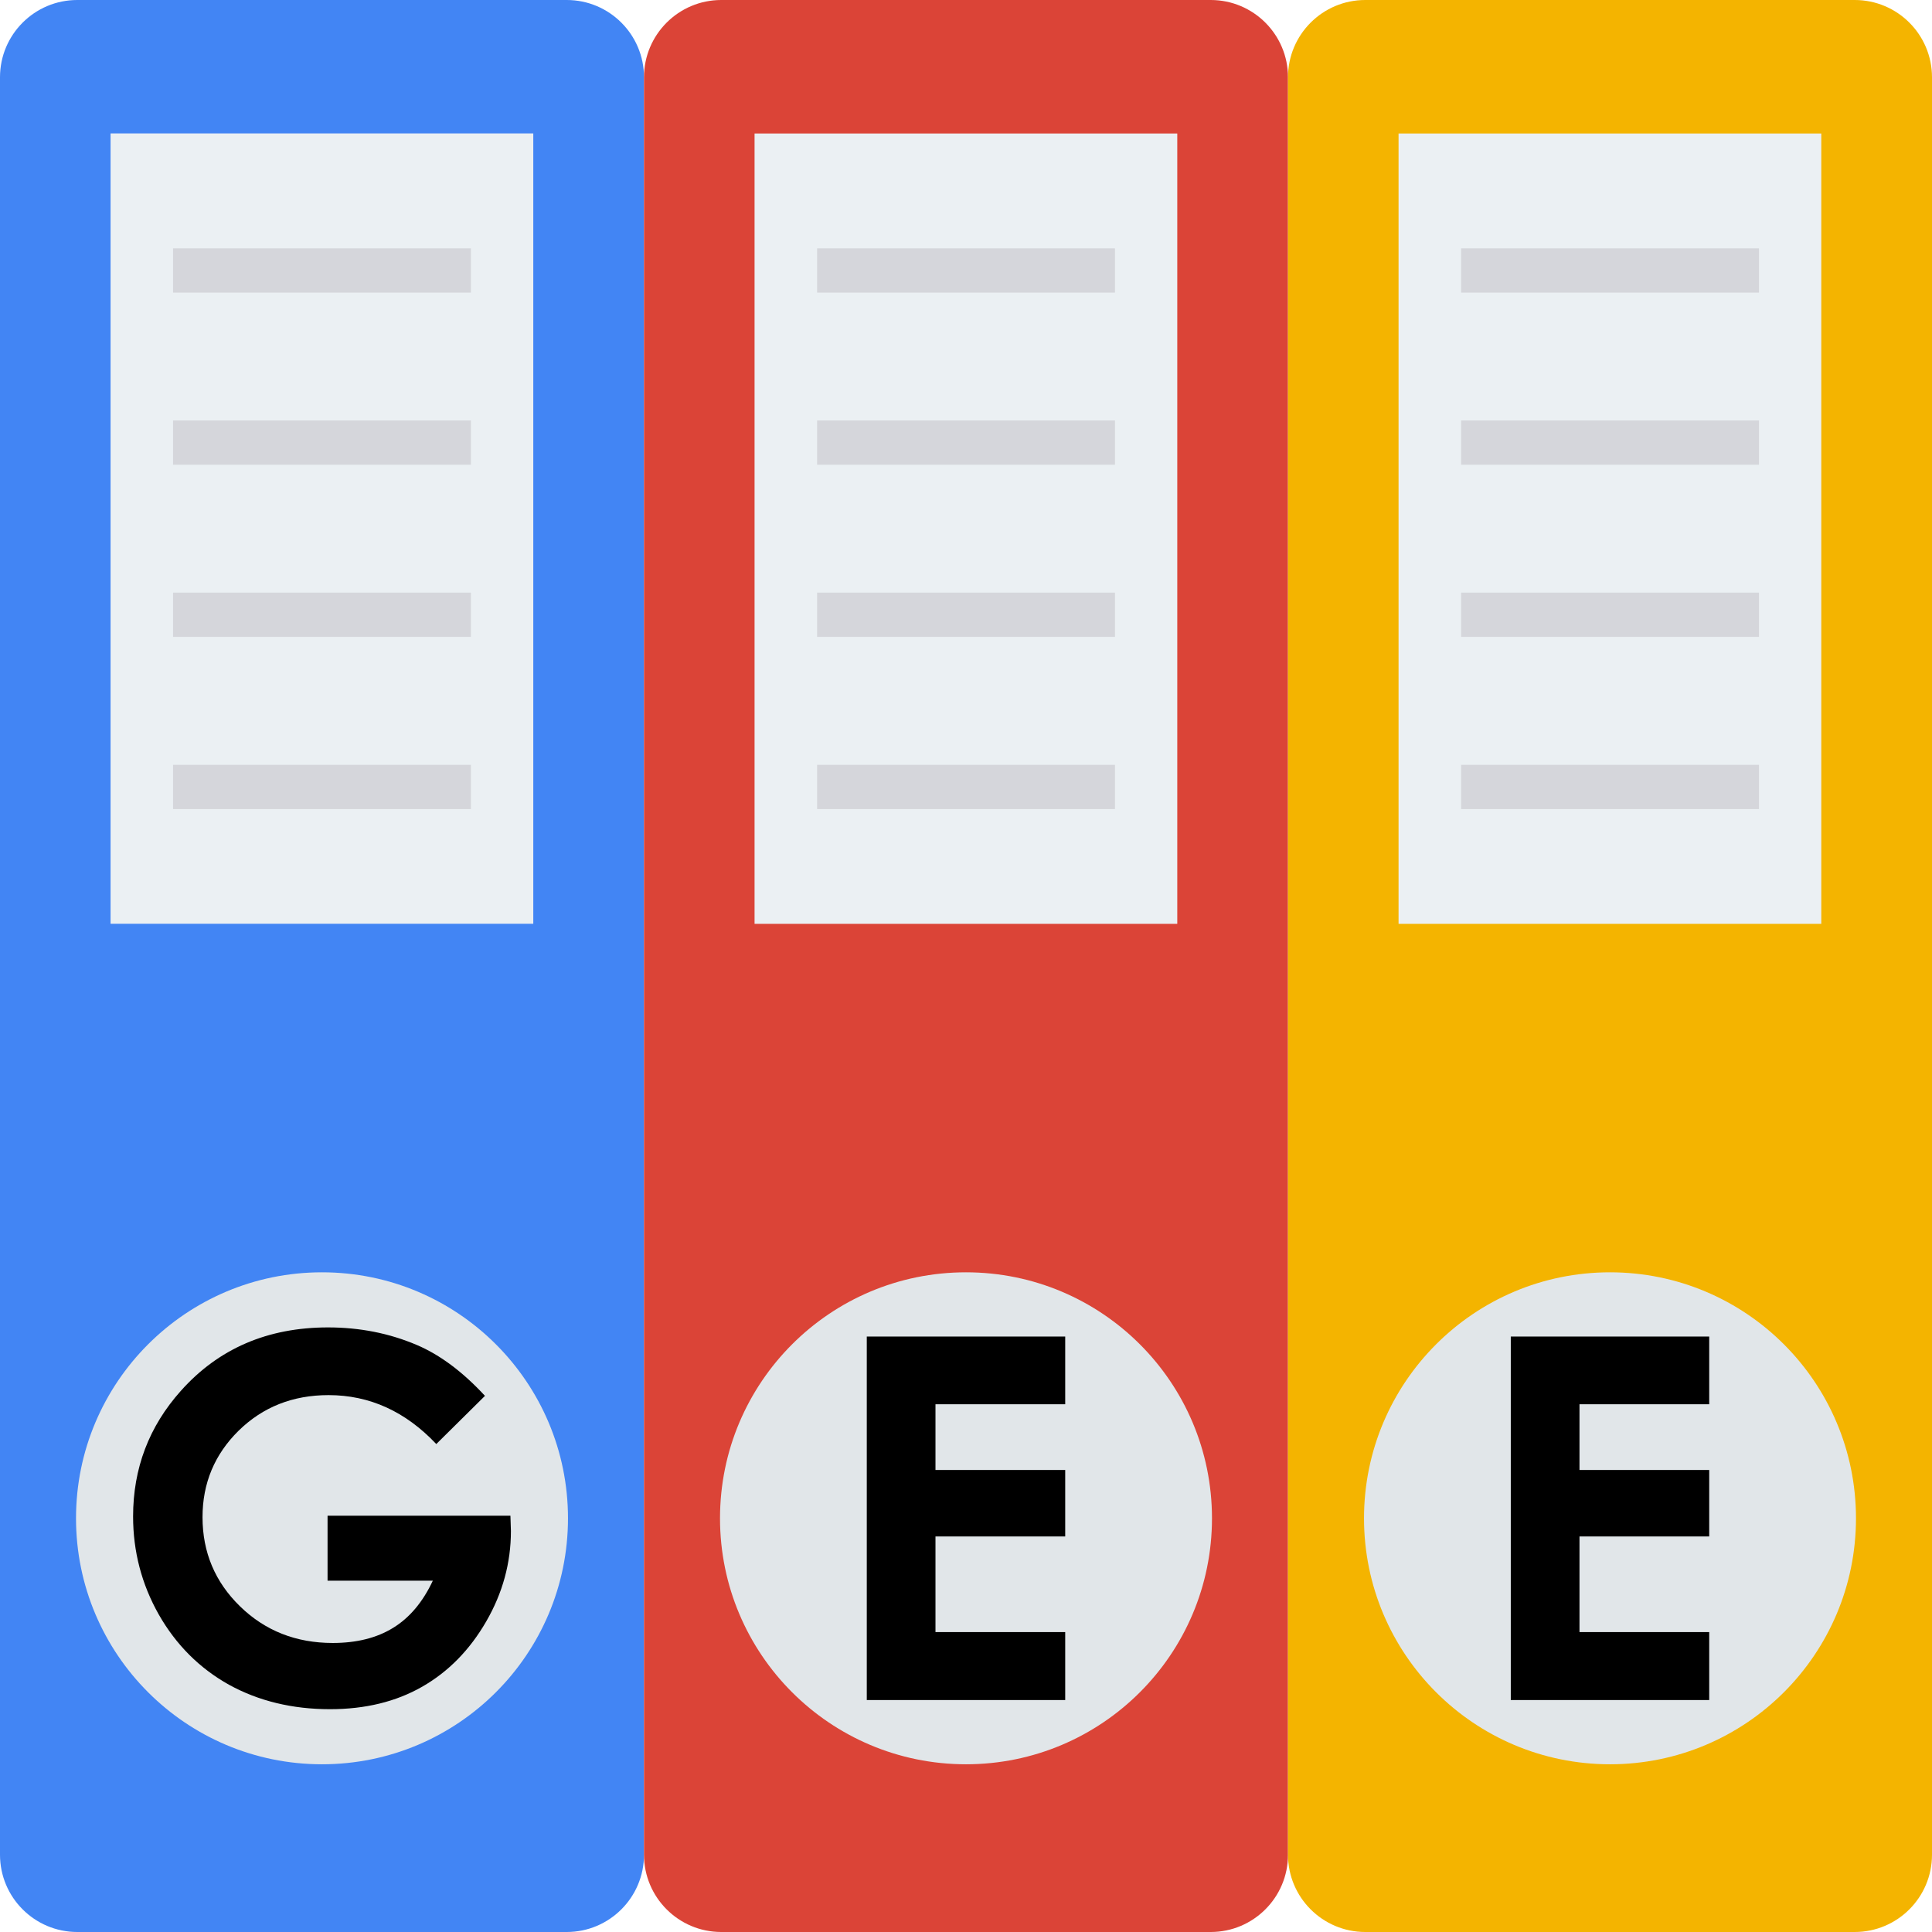
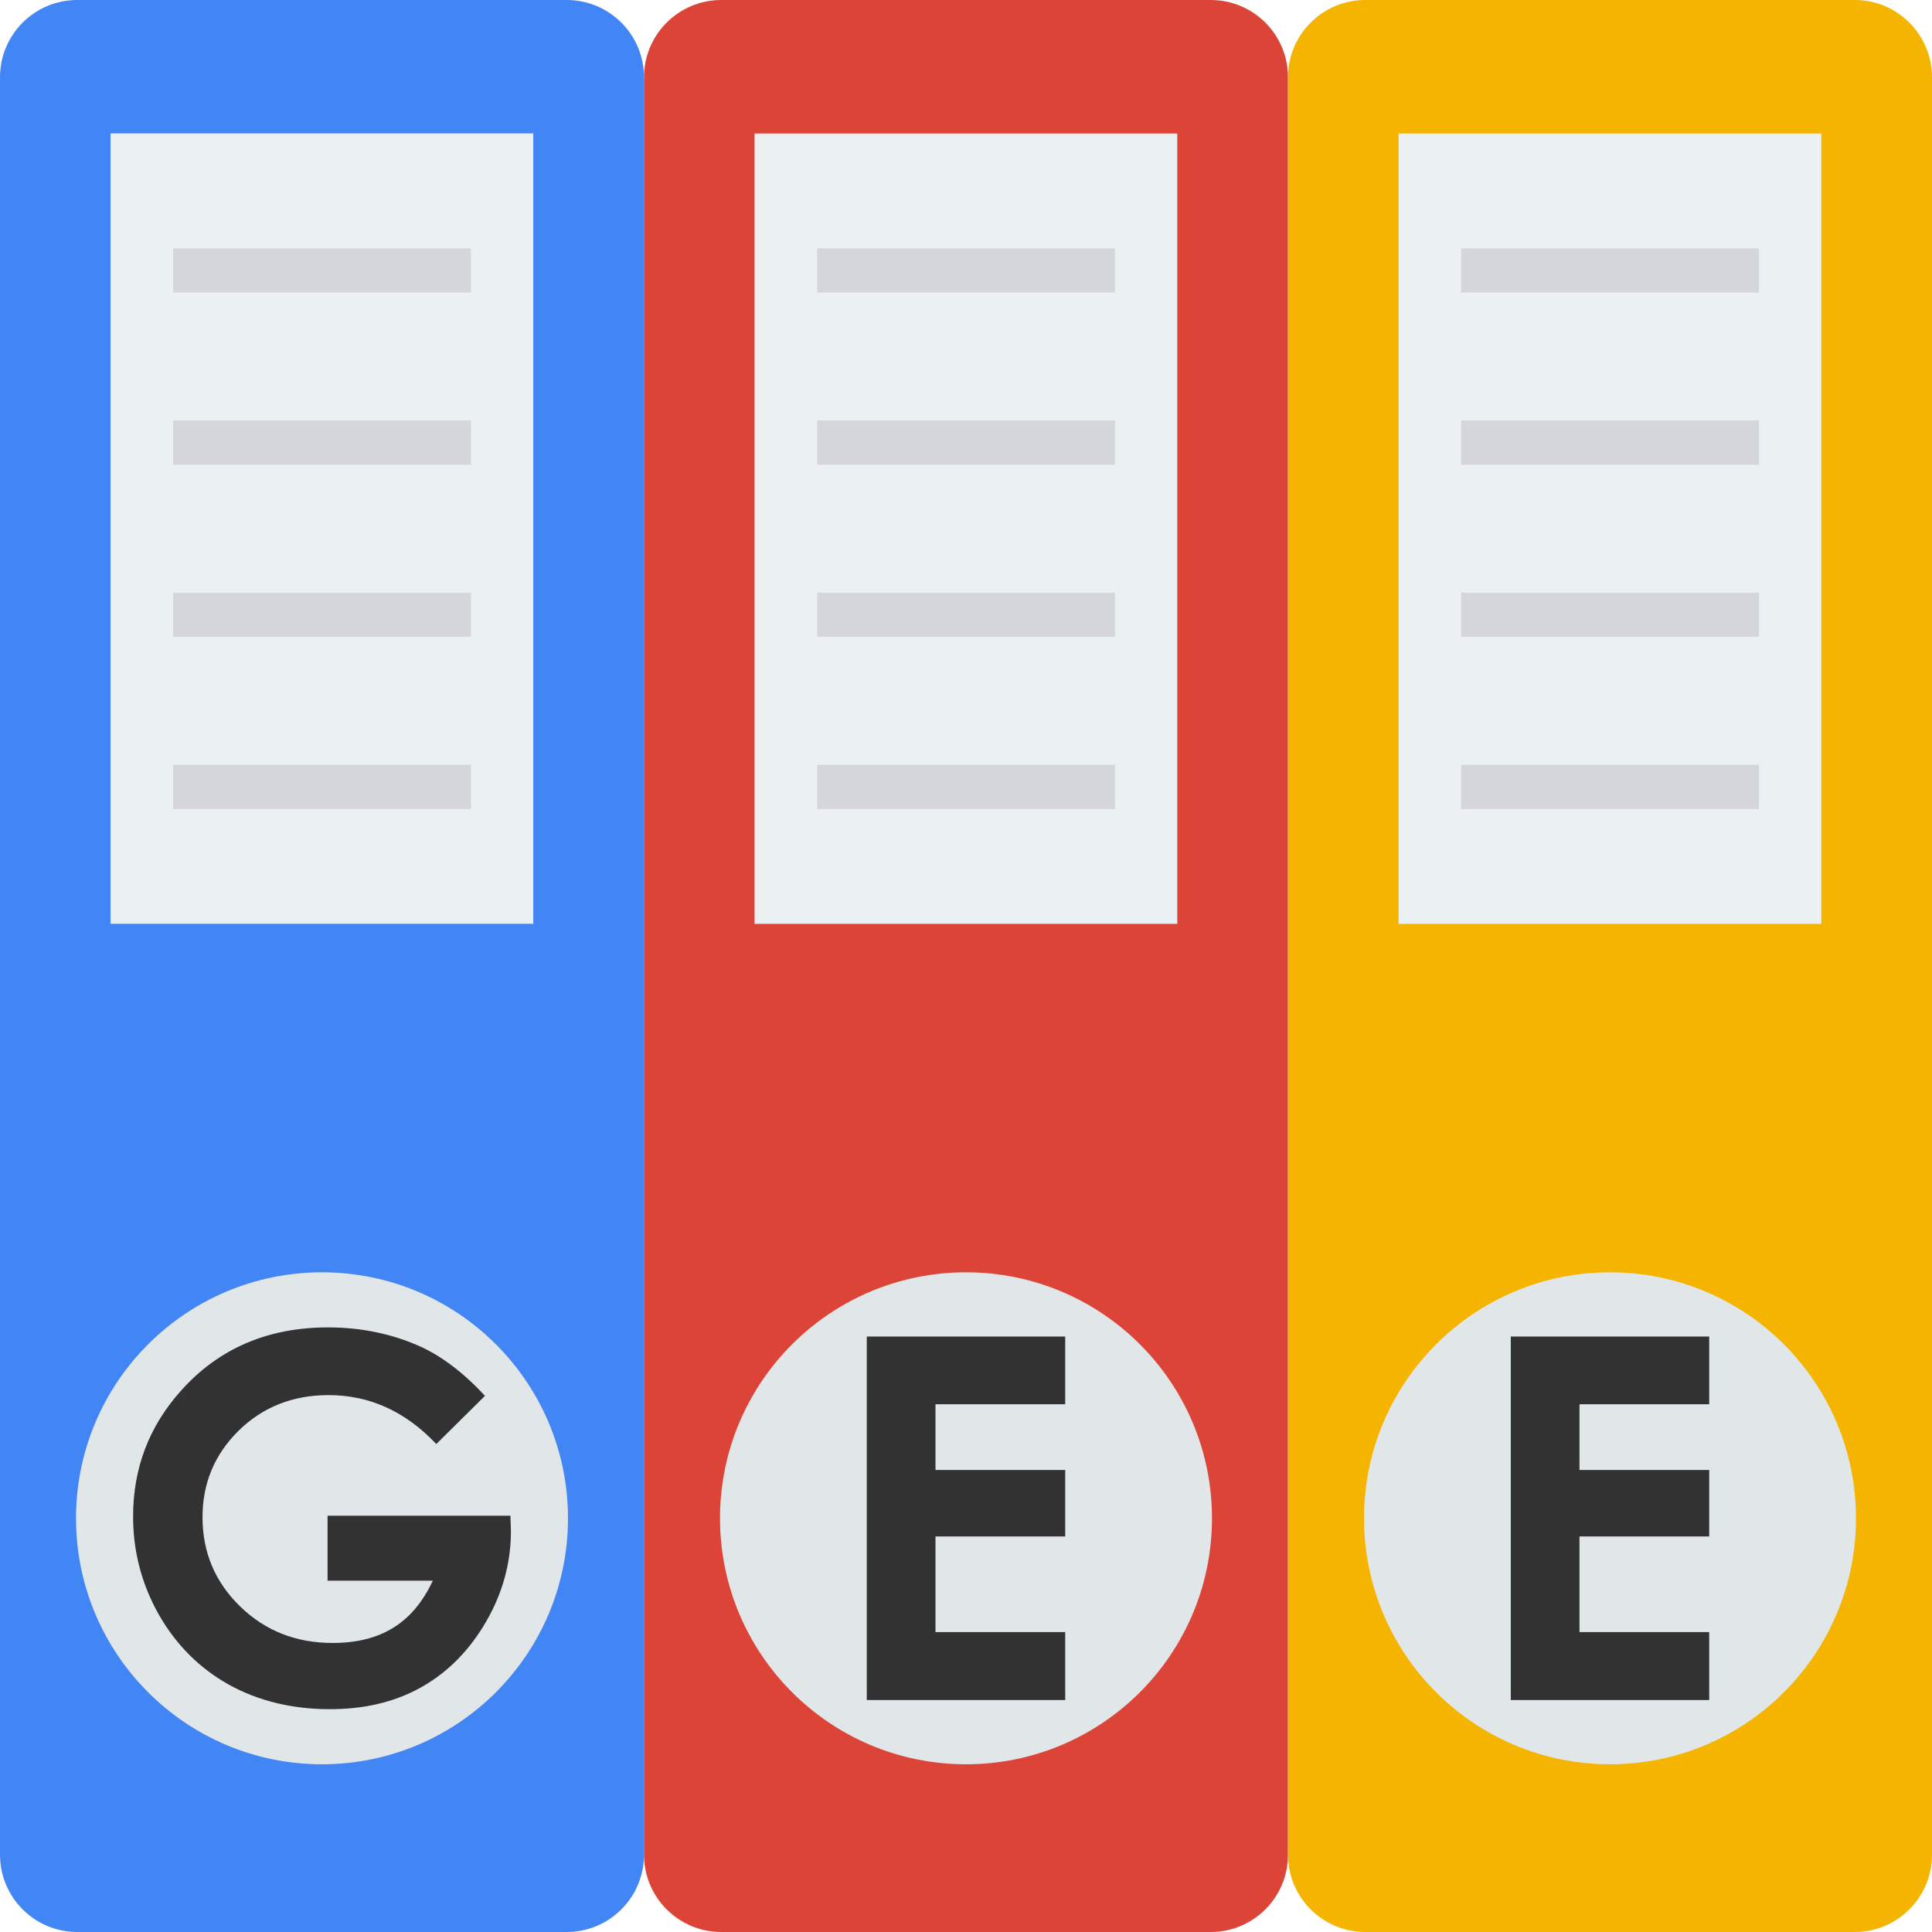
- <svg xmlns="http://www.w3.org/2000/svg" version="1.1" id="Capa_1" x="0px" y="0px" viewBox="0 0 468.293 468.293" xml:space="preserve" width="4.878in" height="4.878in">
-   <defs id="defs95" />
+ <svg xmlns="http://www.w3.org/2000/svg" xmlns:xlink="http://www.w3.org/1999/xlink" version="1.1" id="Capa_1" x="0px" y="0px" viewBox="0 0 468.293 468.293" xml:space="preserve" width="4.878in" height="4.878in">
+   <defs id="defs95">
+     <linearGradient id="linearGradient4835">
+       <stop style="stop-color:#000000;stop-opacity:1;" offset="0" id="stop4831" />
+       <stop style="stop-color:#000000;stop-opacity:0;" offset="1" id="stop4833" />
+     </linearGradient>
+     <linearGradient xlink:href="#linearGradient4835" id="linearGradient4837" x1="543.931" y1="644.974" x2="687.436" y2="644.974" gradientUnits="userSpaceOnUse" />
+     <linearGradient xlink:href="#linearGradient4835" id="linearGradient4864" gradientUnits="userSpaceOnUse" x1="481.613" y1="592.56" x2="632.897" y2="645.733" />
+   </defs>
  <path style="fill:#4285f4;fill-opacity:1" d="M 137.366,468.293 H 18.732 C 8.386,468.293 0,459.906 0,449.561 V 18.732 C 0,8.386 8.386,0 18.732,0 h 118.634 c 10.345,0 18.732,8.386 18.732,18.732 v 430.829 c 0,10.345 -8.387,18.732 -18.732,18.732 z" id="path2" />
  <rect x="26.799" y="32.337" style="fill:#ebf0f3" width="102.462" height="191.575" id="rect4" />
  <circle style="fill:#e1e6e9;stroke-width:1.308" cx="78.049" cy="368.016" r="59.624" id="circle6" />
  <g id="g20">
    <rect x="41.947" y="60.191" style="fill:#d5d6db" width="72.198" height="10.727" id="rect12" />
    <rect x="41.947" y="101.919" style="fill:#d5d6db" width="72.198" height="10.727" id="rect14" />
    <rect x="41.947" y="143.641" style="fill:#d5d6db" width="72.198" height="10.727" id="rect16" />
    <rect x="41.947" y="185.381" style="fill:#d5d6db" width="72.198" height="10.727" id="rect18" />
  </g>
  <path style="fill:#db4437;fill-opacity:1" d="M 293.463,468.293 H 174.829 c -10.345,0 -18.732,-8.386 -18.732,-18.732 V 18.732 C 156.098,8.386 164.484,0 174.829,0 h 118.634 c 10.345,0 18.732,8.386 18.732,18.732 v 430.829 c 0,10.345 -8.386,18.732 -18.732,18.732 z" id="path22" />
  <circle style="fill:#e1e6e9;stroke-width:1.308" cx="234.146" cy="368.016" r="59.624" id="circle6-5" />
  <rect x="182.896" y="32.356" style="fill:#ebf0f3" width="102.462" height="191.575" id="rect24" />
  <g id="g40">
    <rect x="198.057" y="60.191" style="fill:#d5d6db" width="72.198" height="10.727" id="rect32" />
    <rect x="198.057" y="101.919" style="fill:#d5d6db" width="72.198" height="10.727" id="rect34" />
    <rect x="198.057" y="143.641" style="fill:#d5d6db" width="72.198" height="10.727" id="rect36" />
    <rect x="198.057" y="185.381" style="fill:#d5d6db" width="72.198" height="10.727" id="rect38" />
  </g>
  <path style="fill:#f4b400;fill-opacity:1" d="M 449.561,468.293 H 330.927 c -10.345,0 -18.732,-8.386 -18.732,-18.732 V 18.732 C 312.195,8.386 320.582,0 330.927,0 h 118.634 c 10.345,0 18.732,8.386 18.732,18.732 v 430.829 c 0,10.345 -8.387,18.732 -18.732,18.732 z" id="path42" />
  <rect x="338.994" y="32.356" style="fill:#ebf0f3" width="102.462" height="191.575" id="rect44" />
  <circle style="fill:#e1e6e9;stroke-width:1.308" cx="390.244" cy="368.016" r="59.624" id="circle6-5-7" />
  <g id="g60">
    <rect x="354.154" y="60.191" style="fill:#d5d6db" width="72.198" height="10.727" id="rect52" />
    <rect x="354.154" y="101.919" style="fill:#d5d6db" width="72.198" height="10.727" id="rect54" />
    <rect x="354.154" y="143.641" style="fill:#d5d6db" width="72.198" height="10.727" id="rect56" />
    <rect x="354.154" y="185.381" style="fill:#d5d6db" width="72.198" height="10.727" id="rect58" />
  </g>
  <g id="g62" transform="translate(430)" />
  <g id="g64" transform="translate(430)" />
  <g id="g66" transform="translate(430)" />
  <g id="g68" transform="translate(430)" />
  <g id="g70" transform="translate(430)" />
  <g id="g72" transform="translate(430)" />
  <g id="g74" transform="translate(430)" />
  <g id="g76" transform="translate(430)" />
  <g id="g78" transform="translate(430)" />
  <g id="g80" transform="translate(430)" />
  <g id="g82" transform="translate(430)" />
  <g id="g84" transform="translate(430)" />
  <g id="g86" transform="translate(430)" />
  <g id="g88" transform="translate(430)" />
  <g id="g90" transform="translate(430)" />
  <g id="g4652" transform="matrix(0.1363189,0,0,0.1363189,43.15136,333.1184)" />
  <g id="g4654" transform="matrix(0.1363189,0,0,0.1363189,43.15136,333.1184)" />
  <g id="g4656" transform="matrix(0.1363189,0,0,0.1363189,43.15136,333.1184)" />
  <g id="g4658" transform="matrix(0.1363189,0,0,0.1363189,43.15136,333.1184)" />
  <g id="g4660" transform="matrix(0.1363189,0,0,0.1363189,43.15136,333.1184)" />
  <g id="g4662" transform="matrix(0.1363189,0,0,0.1363189,43.15136,333.1184)" />
  <g id="g4664" transform="matrix(0.1363189,0,0,0.1363189,43.15136,333.1184)" />
  <g id="g4666" transform="matrix(0.1363189,0,0,0.1363189,43.15136,333.1184)" />
  <g id="g4668" transform="matrix(0.1363189,0,0,0.1363189,43.15136,333.1184)" />
  <g id="g4670" transform="matrix(0.1363189,0,0,0.1363189,43.15136,333.1184)" />
  <g id="g4672" transform="matrix(0.1363189,0,0,0.1363189,43.15136,333.1184)" />
  <g id="g4674" transform="matrix(0.1363189,0,0,0.1363189,43.15136,333.1184)" />
  <g id="g4676" transform="matrix(0.1363189,0,0,0.1363189,43.15136,333.1184)" />
  <g id="g4678" transform="matrix(0.1363189,0,0,0.1363189,43.15136,333.1184)" />
  <g id="g4680" transform="matrix(0.1363189,0,0,0.1363189,43.15136,333.1184)" />
-   <g aria-label="G" style="font-style:normal;font-variant:normal;font-weight:bold;font-stretch:normal;font-size:122.667px;line-height:1.25;font-family:'Century Gothic';-inkscape-font-specification:'Century Gothic, Bold';font-variant-ligatures:normal;font-variant-caps:normal;font-variant-numeric:normal;font-feature-settings:normal;text-align:start;letter-spacing:0px;word-spacing:0px;writing-mode:lr-tb;text-anchor:start;fill:#000000;fill-opacity:1;stroke:none;stroke-width:3.06" id="text4737">
-     <path d="m 117.55,338.338 -11.799,11.68 q -11.201,-11.859 -26.115,-11.859 -12.997,0 -21.802,8.625 -8.745,8.625 -8.745,20.964 0,12.758 9.104,21.622 9.104,8.865 22.461,8.865 8.685,0 14.615,-3.654 5.99,-3.654 9.643,-11.44 H 79.397 v -15.753 h 44.323 l 0.12,3.714 q 0,11.56 -5.99,21.922 -5.99,10.362 -15.513,15.812 -9.523,5.451 -22.341,5.451 -13.716,0 -24.497,-5.93 -10.721,-5.99 -17.01,-17.01 -6.229,-11.021 -6.229,-23.779 0,-17.49 11.56,-30.427 13.716,-15.393 35.698,-15.393 11.5,0 21.503,4.253 8.445,3.594 16.531,12.339 z" style="font-style:normal;font-variant:normal;font-weight:bold;font-stretch:normal;font-size:122.667px;font-family:'Century Gothic';-inkscape-font-specification:'Century Gothic, Bold';font-variant-ligatures:normal;font-variant-caps:normal;font-variant-numeric:normal;font-feature-settings:normal;text-align:start;writing-mode:lr-tb;text-anchor:start;stroke-width:3.06" id="path4563" />
+   <g aria-label="G" style="font-style:normal;font-variant:normal;font-weight:bold;font-stretch:normal;font-size:122.667px;line-height:1.25;font-family:'Century Gothic';-inkscape-font-specification:'Century Gothic, Bold';font-variant-ligatures:normal;font-variant-caps:normal;font-variant-numeric:normal;font-feature-settings:normal;text-align:start;letter-spacing:0px;word-spacing:0px;writing-mode:lr-tb;text-anchor:start;fill:#323232;fill-opacity:1;stroke:none;stroke-width:3.06" id="text4737" transform="translate(0,-15.9261)">
+     <path d="m 117.55,354.264 -11.799,11.68 Q 94.55,354.084 79.636,354.084 q -12.997,0 -21.802,8.625 -8.745,8.625 -8.745,20.964 0,12.758 9.104,21.622 9.104,8.865 22.461,8.865 8.685,0 14.615,-3.654 5.99,-3.654 9.643,-11.44 H 79.397 v -15.753 h 44.323 l 0.12,3.714 q 0,11.56 -5.99,21.922 -5.99,10.362 -15.513,15.812 -9.523,5.451 -22.341,5.451 -13.716,0 -24.497,-5.93 -10.721,-5.99 -17.01,-17.01 -6.229,-11.021 -6.229,-23.779 0,-17.49 11.56,-30.427 13.716,-15.393 35.698,-15.393 11.5,0 21.503,4.253 8.445,3.594 16.531,12.339 z" style="font-style:normal;font-variant:normal;font-weight:bold;font-stretch:normal;font-size:122.667px;font-family:'Century Gothic';-inkscape-font-specification:'Century Gothic, Bold';font-variant-ligatures:normal;font-variant-caps:normal;font-variant-numeric:normal;font-feature-settings:normal;text-align:start;writing-mode:lr-tb;text-anchor:start;fill:#323232;fill-opacity:1;stroke-width:3.06" id="path5225" />
  </g>
-   <g aria-label="E" style="font-style:normal;font-variant:normal;font-weight:bold;font-stretch:normal;font-size:122.667px;line-height:1.25;font-family:'Century Gothic';-inkscape-font-specification:'Century Gothic, Bold';font-variant-ligatures:normal;font-variant-caps:normal;font-variant-numeric:normal;font-feature-settings:normal;text-align:start;letter-spacing:0px;word-spacing:0px;writing-mode:lr-tb;text-anchor:start;fill:#000000;fill-opacity:1;stroke:none;stroke-width:1.77" id="text4737-5">
-     <path d="m 210.098,323.963 h 48.096 v 16.411 h -31.445 v 15.932 h 31.445 v 16.112 h -31.445 v 23.18 h 31.445 v 16.471 h -48.096 z" style="font-style:normal;font-variant:normal;font-weight:bold;font-stretch:normal;font-size:122.667px;font-family:'Century Gothic';-inkscape-font-specification:'Century Gothic, Bold';font-variant-ligatures:normal;font-variant-caps:normal;font-variant-numeric:normal;font-feature-settings:normal;text-align:start;writing-mode:lr-tb;text-anchor:start;stroke-width:1.77" id="path4560" />
+   <g aria-label="E" style="font-style:normal;font-variant:normal;font-weight:bold;font-stretch:normal;font-size:122.667px;line-height:1.25;font-family:'Century Gothic';-inkscape-font-specification:'Century Gothic, Bold';font-variant-ligatures:normal;font-variant-caps:normal;font-variant-numeric:normal;font-feature-settings:normal;text-align:start;letter-spacing:0px;word-spacing:0px;writing-mode:lr-tb;text-anchor:start;fill:#323232;fill-opacity:1;stroke:none;stroke-width:1.77" id="text4737-5" transform="translate(0,-15.9261)">
+     <path d="m 210.098,339.889 h 48.096 v 16.411 h -31.445 v 15.932 h 31.445 v 16.112 h -31.445 v 23.18 h 31.445 v 16.471 h -48.096 z" style="font-style:normal;font-variant:normal;font-weight:bold;font-stretch:normal;font-size:122.667px;font-family:'Century Gothic';-inkscape-font-specification:'Century Gothic, Bold';font-variant-ligatures:normal;font-variant-caps:normal;font-variant-numeric:normal;font-feature-settings:normal;text-align:start;writing-mode:lr-tb;text-anchor:start;fill:#323232;fill-opacity:1;stroke-width:1.77" id="path5222" />
  </g>
-   <g aria-label="E" style="font-style:normal;font-variant:normal;font-weight:bold;font-stretch:normal;font-size:122.667px;line-height:1.25;font-family:'Century Gothic';-inkscape-font-specification:'Century Gothic, Bold';font-variant-ligatures:normal;font-variant-caps:normal;font-variant-numeric:normal;font-feature-settings:normal;text-align:start;letter-spacing:0px;word-spacing:0px;writing-mode:lr-tb;text-anchor:start;fill:#000000;fill-opacity:1;stroke:none;stroke-width:1.77" id="text4737-5-9">
-     <path d="m 366.196,323.963 h 48.096 v 16.411 h -31.445 v 15.932 h 31.445 v 16.112 h -31.445 v 23.18 h 31.445 v 16.471 h -48.096 z" style="font-style:normal;font-variant:normal;font-weight:bold;font-stretch:normal;font-size:122.667px;font-family:'Century Gothic';-inkscape-font-specification:'Century Gothic, Bold';font-variant-ligatures:normal;font-variant-caps:normal;font-variant-numeric:normal;font-feature-settings:normal;text-align:start;writing-mode:lr-tb;text-anchor:start;stroke-width:1.77" id="path4557" />
+   <g aria-label="E" style="font-style:normal;font-variant:normal;font-weight:bold;font-stretch:normal;font-size:122.667px;line-height:1.25;font-family:'Century Gothic';-inkscape-font-specification:'Century Gothic, Bold';font-variant-ligatures:normal;font-variant-caps:normal;font-variant-numeric:normal;font-feature-settings:normal;text-align:start;letter-spacing:0px;word-spacing:0px;writing-mode:lr-tb;text-anchor:start;fill:#323232;fill-opacity:1;stroke:none;stroke-width:1.77" id="text4737-5-9" transform="translate(0,-15.9261)">
+     <path d="m 366.196,339.889 h 48.096 v 16.411 h -31.445 v 15.932 h 31.445 v 16.112 h -31.445 v 23.18 h 31.445 v 16.471 h -48.096 z" style="font-style:normal;font-variant:normal;font-weight:bold;font-stretch:normal;font-size:122.667px;font-family:'Century Gothic';-inkscape-font-specification:'Century Gothic, Bold';font-variant-ligatures:normal;font-variant-caps:normal;font-variant-numeric:normal;font-feature-settings:normal;text-align:start;writing-mode:lr-tb;text-anchor:start;fill:#323232;fill-opacity:1;stroke-width:1.77" id="path5219" />
  </g>
  <g id="g4856" transform="matrix(0.1859159,0,0,0.1859159,581.9363,308.4361)" />
  <g id="g4858" transform="matrix(0.1859159,0,0,0.1859159,581.9363,308.4361)" />
  <g id="g4860" transform="matrix(0.1859159,0,0,0.1859159,581.9363,308.4361)" />
  <g id="g4862" transform="matrix(0.1859159,0,0,0.1859159,581.9363,308.4361)" />
  <g id="g4864" transform="matrix(0.1859159,0,0,0.1859159,581.9363,308.4361)" />
  <g id="g4866" transform="matrix(0.1859159,0,0,0.1859159,581.9363,308.4361)" />
  <g id="g4868" transform="matrix(0.1859159,0,0,0.1859159,581.9363,308.4361)" />
  <g id="g4870" transform="matrix(0.1859159,0,0,0.1859159,581.9363,308.4361)" />
  <g id="g4872" transform="matrix(0.1859159,0,0,0.1859159,581.9363,308.4361)" />
  <g id="g4874" transform="matrix(0.1859159,0,0,0.1859159,581.9363,308.4361)" />
  <g id="g4876" transform="matrix(0.1859159,0,0,0.1859159,581.9363,308.4361)" />
  <g id="g4878" transform="matrix(0.1859159,0,0,0.1859159,581.9363,308.4361)" />
  <g id="g4880" transform="matrix(0.1859159,0,0,0.1859159,581.9363,308.4361)" />
  <g id="g4882" transform="matrix(0.1859159,0,0,0.1859159,581.9363,308.4361)" />
  <g id="g4884" transform="matrix(0.1859159,0,0,0.1859159,581.9363,308.4361)" />
</svg>
